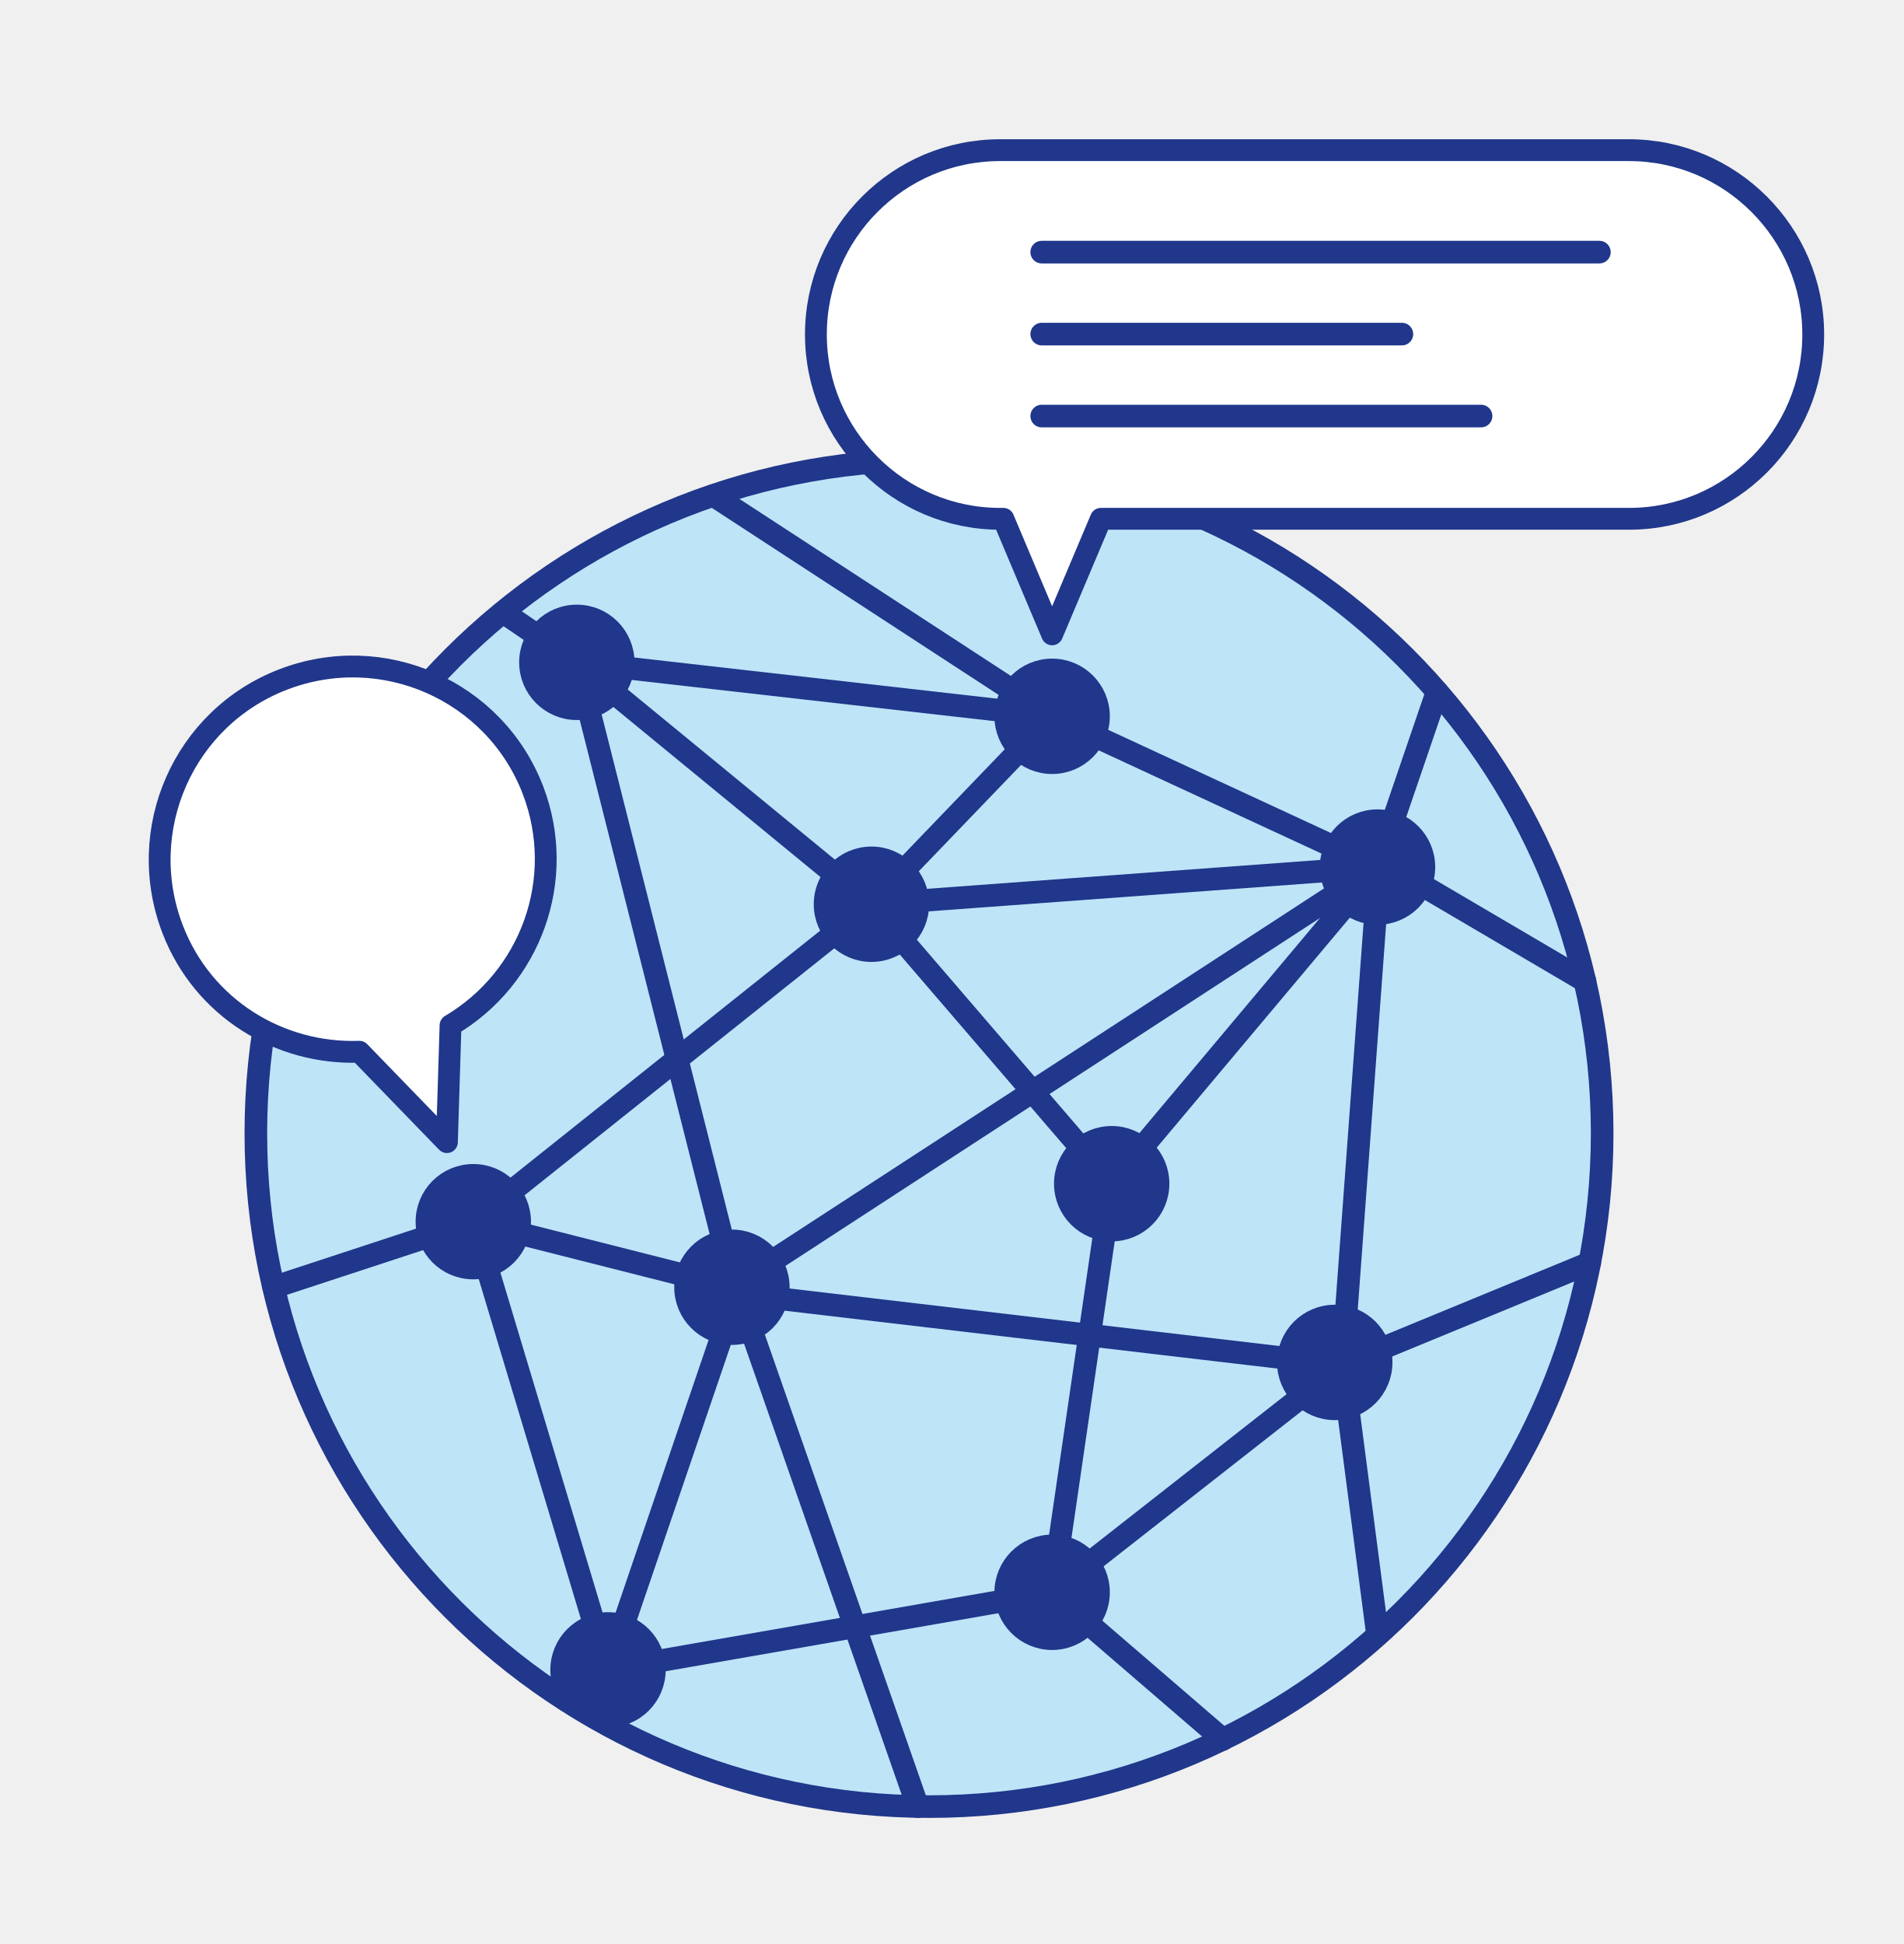
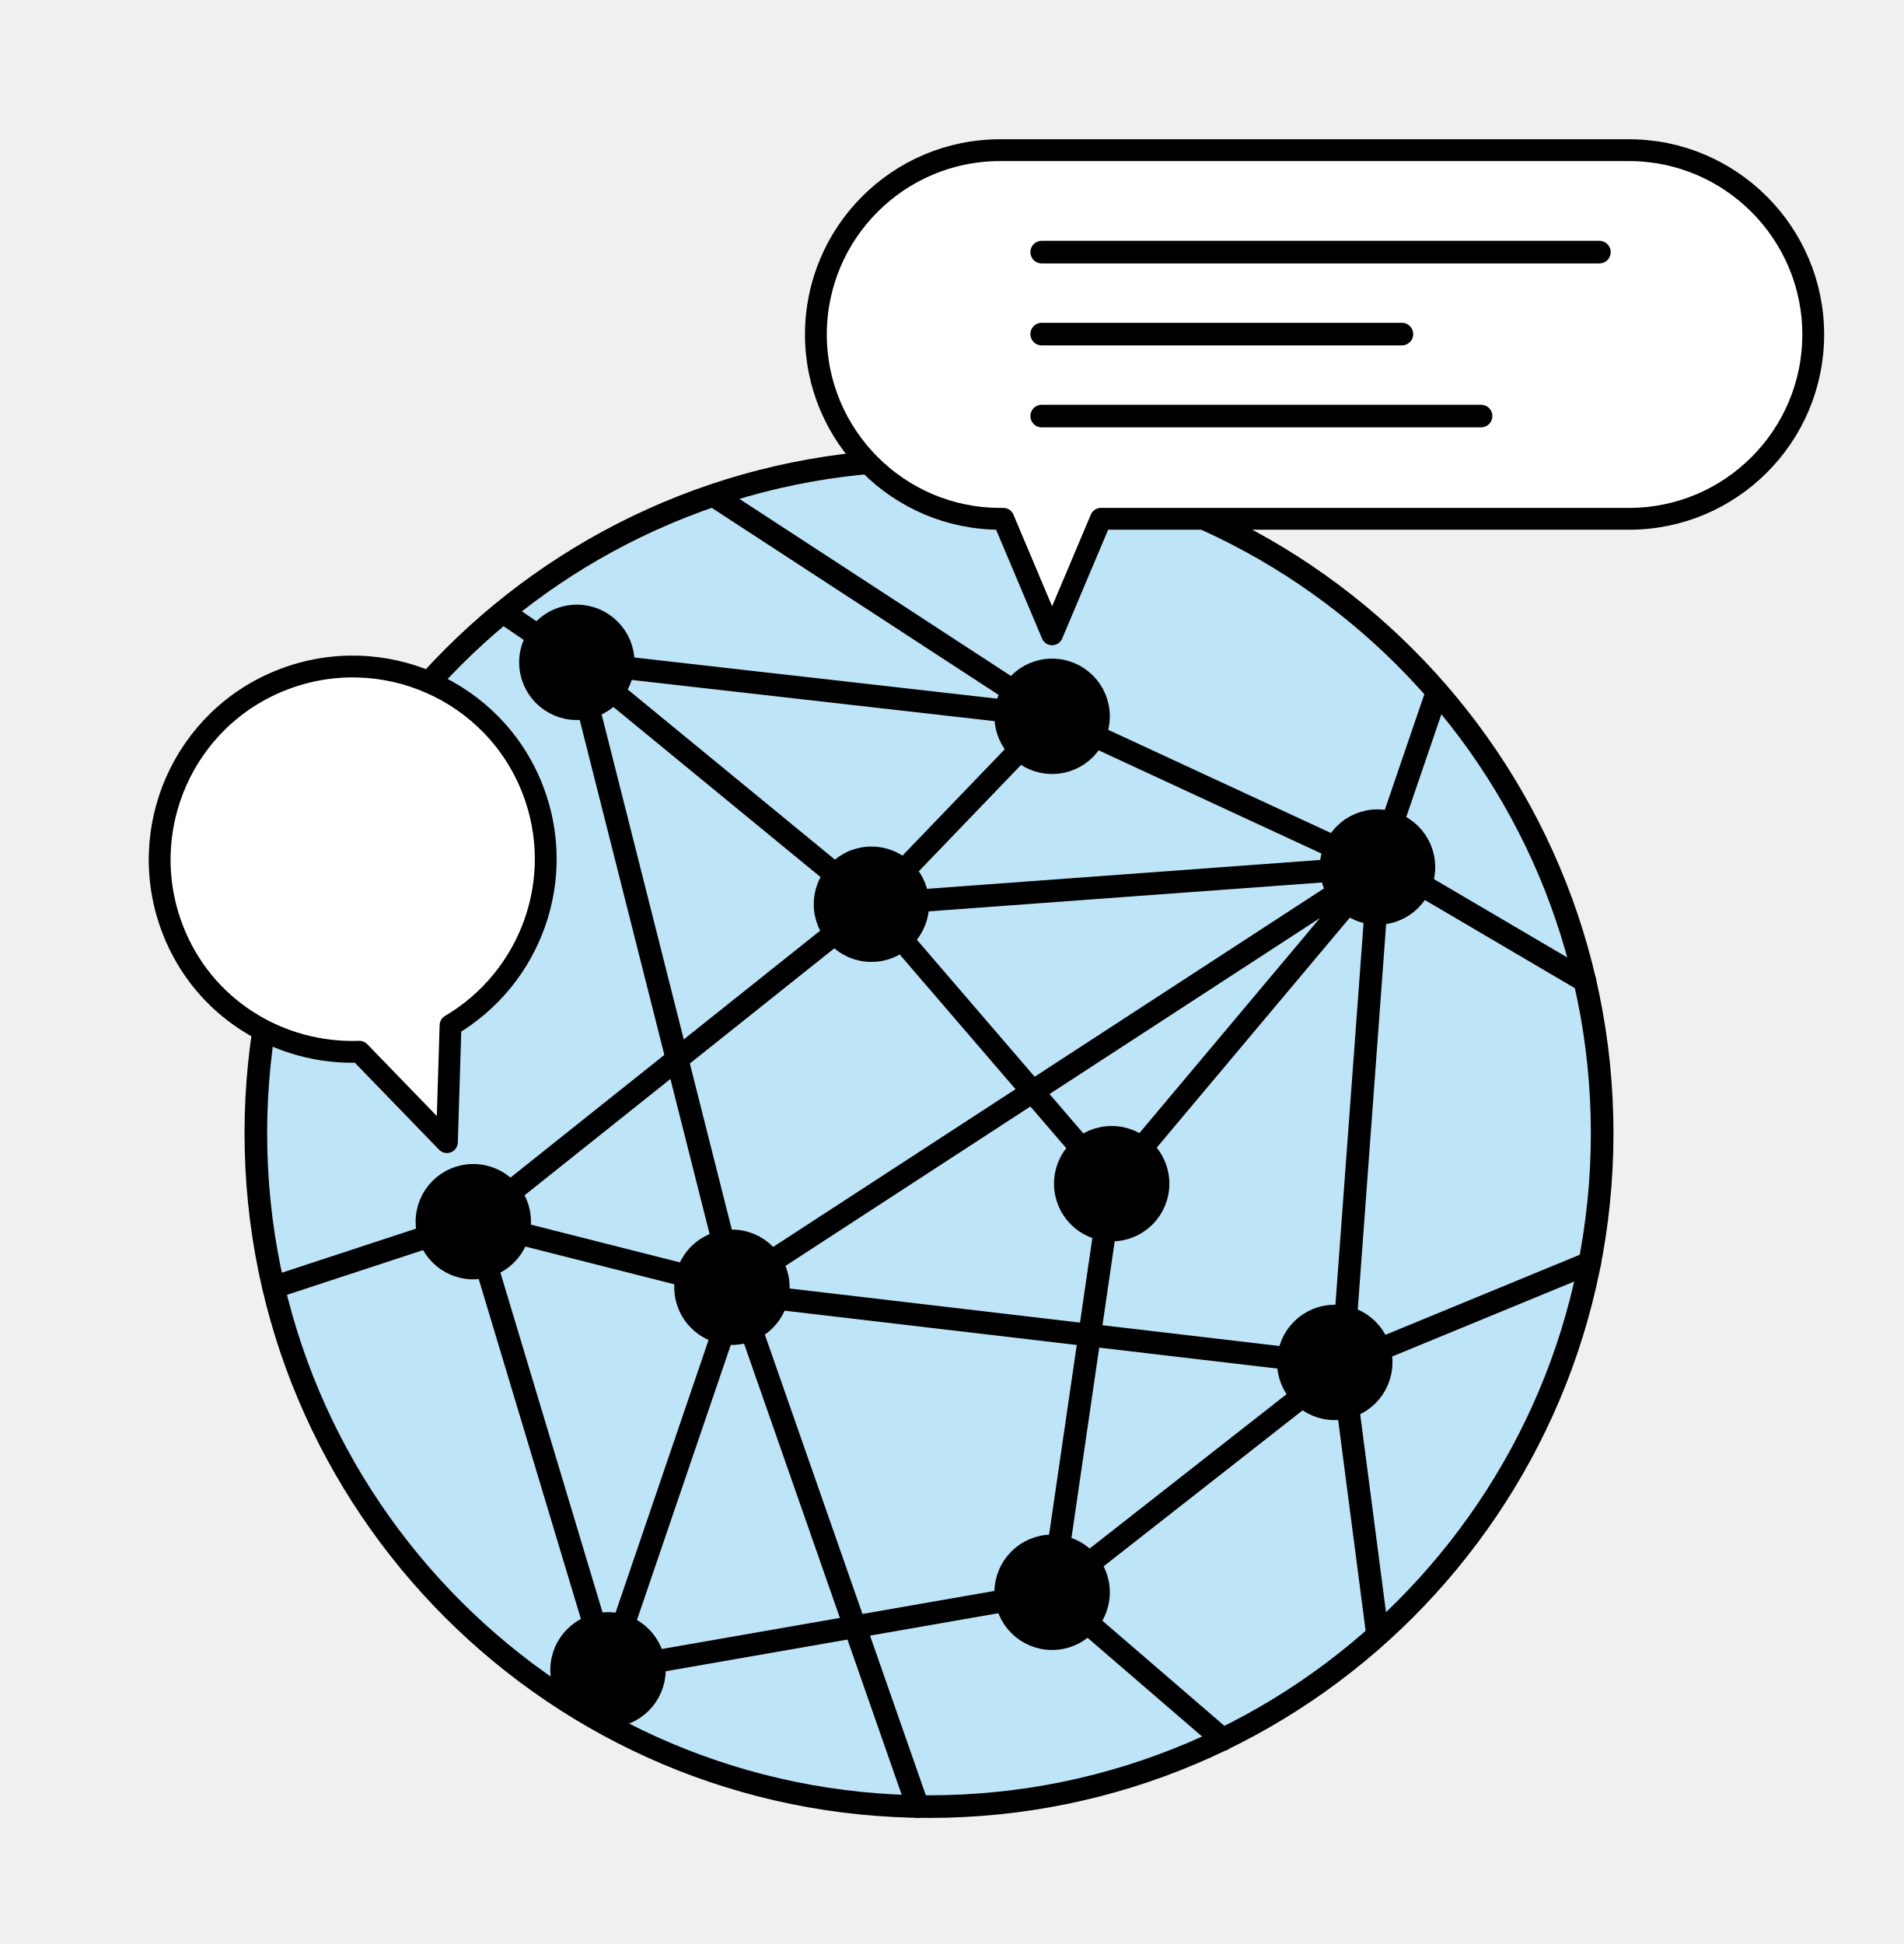
<svg xmlns="http://www.w3.org/2000/svg" width="48" height="49" viewBox="0 0 48 49" fill="none">
-   <path d="M23.421 45.537C32.793 45.537 40.391 37.939 40.391 28.566C40.391 19.193 32.793 11.595 23.421 11.595C14.048 11.595 6.45 19.193 6.45 28.566C6.45 37.939 14.048 45.537 23.421 45.537Z" fill="#BEE4F8" stroke="#20378B" stroke-width="0.57" stroke-miterlimit="10" stroke-linecap="round" />
-   <path d="M28.026 30.632C28.466 30.632 28.822 30.276 28.822 29.836C28.822 29.396 28.466 29.04 28.026 29.04C27.586 29.04 27.23 29.396 27.23 29.836C27.23 30.276 27.586 30.632 28.026 30.632Z" fill="#20378B" stroke="#20378B" stroke-width="0.57" stroke-miterlimit="10" stroke-linecap="round" />
-   <path d="M18.452 33.242C18.892 33.242 19.248 32.886 19.248 32.446C19.248 32.006 18.892 31.65 18.452 31.65C18.012 31.65 17.656 32.006 17.656 32.446C17.656 32.886 18.012 33.242 18.452 33.242Z" fill="#20378B" stroke="#20378B" stroke-width="0.57" stroke-miterlimit="10" stroke-linecap="round" />
-   <path d="M34.728 22.65C35.167 22.65 35.524 22.294 35.524 21.854C35.524 21.415 35.167 21.058 34.728 21.058C34.288 21.058 33.932 21.415 33.932 21.854C33.932 22.294 34.288 22.65 34.728 22.65Z" fill="#20378B" stroke="#20378B" stroke-width="0.57" stroke-miterlimit="10" stroke-linecap="round" />
-   <path d="M26.524 19.224C27.17 19.224 27.694 18.701 27.694 18.055C27.694 17.41 27.17 16.886 26.524 16.886C25.879 16.886 25.355 17.41 25.355 18.055C25.355 18.701 25.879 19.224 26.524 19.224Z" fill="#20378B" stroke="#20378B" stroke-width="0.57" stroke-miterlimit="10" stroke-linecap="round" />
-   <path d="M26.524 18.055L34.728 21.855L28.026 29.836L21.969 22.792L26.524 18.055Z" stroke="#20378B" stroke-width="0.57" stroke-miterlimit="10" stroke-linecap="round" />
-   <path d="M14.542 16.695L21.969 22.792L11.932 30.794L18.452 32.446L34.728 21.855L21.969 22.792" stroke="#20378B" stroke-width="0.57" stroke-miterlimit="10" stroke-linecap="round" />
-   <path d="M39.958 24.727L34.778 21.683L33.841 34.401L40.079 31.831" stroke="#20378B" stroke-width="0.57" stroke-miterlimit="10" stroke-linecap="round" />
-   <path d="M12.688 15.435L14.542 16.695L18.563 32.607L33.841 34.401" stroke="#20378B" stroke-width="0.57" stroke-miterlimit="10" stroke-linecap="round" />
-   <path d="M18.563 32.607L15.328 42.09" stroke="#20378B" stroke-width="0.57" stroke-miterlimit="10" stroke-linecap="round" />
-   <path d="M28.026 29.836L26.524 40.135" stroke="#20378B" stroke-width="0.57" stroke-miterlimit="10" stroke-linecap="round" />
-   <path d="M14.542 16.695L26.524 18.055L18.039 12.523" stroke="#20378B" stroke-width="0.57" stroke-miterlimit="10" stroke-linecap="round" />
-   <path d="M34.778 21.683L36.229 17.44" stroke="#20378B" stroke-width="0.57" stroke-miterlimit="10" stroke-linecap="round" />
-   <path d="M21.969 23.961C22.615 23.961 23.138 23.437 23.138 22.792C23.138 22.146 22.615 21.623 21.969 21.623C21.324 21.623 20.8 22.146 20.8 22.792C20.8 23.437 21.324 23.961 21.969 23.961Z" fill="#20378B" stroke="#20378B" stroke-width="0.57" stroke-miterlimit="10" stroke-linecap="round" />
-   <path d="M14.542 17.864C15.188 17.864 15.711 17.34 15.711 16.695C15.711 16.049 15.188 15.526 14.542 15.526C13.896 15.526 13.373 16.049 13.373 16.695C13.373 17.34 13.896 17.864 14.542 17.864Z" fill="#20378B" stroke="#20378B" stroke-width="0.57" stroke-miterlimit="10" stroke-linecap="round" />
-   <path d="M18.452 33.615C19.098 33.615 19.621 33.092 19.621 32.446C19.621 31.801 19.098 31.277 18.452 31.277C17.807 31.277 17.283 31.801 17.283 32.446C17.283 33.092 17.807 33.615 18.452 33.615Z" fill="#20378B" stroke="#20378B" stroke-width="0.57" stroke-miterlimit="10" stroke-linecap="round" />
-   <path d="M26.524 41.304C27.17 41.304 27.694 40.781 27.694 40.135C27.694 39.49 27.17 38.966 26.524 38.966C25.879 38.966 25.355 39.49 25.355 40.135C25.355 40.781 25.879 41.304 26.524 41.304Z" fill="#20378B" stroke="#20378B" stroke-width="0.57" stroke-miterlimit="10" stroke-linecap="round" />
-   <path d="M15.328 43.259C15.974 43.259 16.497 42.736 16.497 42.09C16.497 41.445 15.974 40.921 15.328 40.921C14.683 40.921 14.159 41.445 14.159 42.09C14.159 42.736 14.683 43.259 15.328 43.259Z" fill="#20378B" stroke="#20378B" stroke-width="0.57" stroke-miterlimit="10" stroke-linecap="round" />
-   <path d="M11.932 31.962C12.578 31.962 13.101 31.439 13.101 30.794C13.101 30.148 12.578 29.625 11.932 29.625C11.286 29.625 10.763 30.148 10.763 30.794C10.763 31.439 11.286 31.962 11.932 31.962Z" fill="#20378B" stroke="#20378B" stroke-width="0.57" stroke-miterlimit="10" stroke-linecap="round" />
-   <path d="M28.026 31.005C28.672 31.005 29.195 30.482 29.195 29.836C29.195 29.19 28.672 28.667 28.026 28.667C27.38 28.667 26.857 29.19 26.857 29.836C26.857 30.482 27.38 31.005 28.026 31.005Z" fill="#20378B" stroke="#20378B" stroke-width="0.57" stroke-miterlimit="10" stroke-linecap="round" />
-   <path d="M33.65 35.51C34.295 35.51 34.819 34.986 34.819 34.341C34.819 33.695 34.295 33.172 33.65 33.172C33.004 33.172 32.48 33.695 32.48 34.341C32.48 34.986 33.004 35.51 33.65 35.51Z" fill="#20378B" stroke="#20378B" stroke-width="0.57" stroke-miterlimit="10" stroke-linecap="round" />
-   <path d="M34.728 23.024C35.373 23.024 35.897 22.5 35.897 21.855C35.897 21.209 35.373 20.686 34.728 20.686C34.082 20.686 33.559 21.209 33.559 21.855C33.559 22.5 34.082 23.024 34.728 23.024Z" fill="#20378B" stroke="#20378B" stroke-width="0.57" stroke-miterlimit="10" stroke-linecap="round" />
+   <path d="M23.421 45.537C32.793 45.537 40.391 37.939 40.391 28.566C40.391 19.193 32.793 11.595 23.421 11.595C14.048 11.595 6.45 19.193 6.45 28.566C6.45 37.939 14.048 45.537 23.421 45.537Z" fill="#BEE4F8" stroke="currentColor" stroke-width="0.57" stroke-miterlimit="10" stroke-linecap="round" />
+   <path d="M28.026 30.632C28.466 30.632 28.822 30.276 28.822 29.836C28.822 29.396 28.466 29.04 28.026 29.04C27.586 29.04 27.23 29.396 27.23 29.836C27.23 30.276 27.586 30.632 28.026 30.632Z" fill="currentColor" stroke="currentColor" stroke-width="0.57" stroke-miterlimit="10" stroke-linecap="round" />
+   <path d="M18.452 33.242C18.892 33.242 19.248 32.886 19.248 32.446C19.248 32.006 18.892 31.65 18.452 31.65C18.012 31.65 17.656 32.006 17.656 32.446C17.656 32.886 18.012 33.242 18.452 33.242Z" fill="currentColor" stroke="currentColor" stroke-width="0.57" stroke-miterlimit="10" stroke-linecap="round" />
+   <path d="M34.728 22.65C35.167 22.65 35.524 22.294 35.524 21.854C35.524 21.415 35.167 21.058 34.728 21.058C34.288 21.058 33.932 21.415 33.932 21.854C33.932 22.294 34.288 22.65 34.728 22.65Z" fill="currentColor" stroke="currentColor" stroke-width="0.57" stroke-miterlimit="10" stroke-linecap="round" />
+   <path d="M26.524 19.224C27.17 19.224 27.694 18.701 27.694 18.055C27.694 17.41 27.17 16.886 26.524 16.886C25.879 16.886 25.355 17.41 25.355 18.055C25.355 18.701 25.879 19.224 26.524 19.224Z" fill="currentColor" stroke="currentColor" stroke-width="0.57" stroke-miterlimit="10" stroke-linecap="round" />
+   <path d="M26.524 18.055L34.728 21.855L28.026 29.836L21.969 22.792L26.524 18.055Z" stroke="currentColor" stroke-width="0.57" stroke-miterlimit="10" stroke-linecap="round" />
+   <path d="M14.542 16.695L21.969 22.792L11.932 30.794L18.452 32.446L34.728 21.855L21.969 22.792" stroke="currentColor" stroke-width="0.57" stroke-miterlimit="10" stroke-linecap="round" />
+   <path d="M39.958 24.727L34.778 21.683L33.841 34.401L40.079 31.831" stroke="currentColor" stroke-width="0.57" stroke-miterlimit="10" stroke-linecap="round" />
+   <path d="M12.688 15.435L14.542 16.695L18.563 32.607L33.841 34.401" stroke="currentColor" stroke-width="0.57" stroke-miterlimit="10" stroke-linecap="round" />
+   <path d="M18.563 32.607L15.328 42.09" stroke="currentColor" stroke-width="0.57" stroke-miterlimit="10" stroke-linecap="round" />
+   <path d="M28.026 29.836L26.524 40.135" stroke="currentColor" stroke-width="0.57" stroke-miterlimit="10" stroke-linecap="round" />
+   <path d="M14.542 16.695L26.524 18.055L18.039 12.523" stroke="currentColor" stroke-width="0.57" stroke-miterlimit="10" stroke-linecap="round" />
+   <path d="M34.778 21.683L36.229 17.44" stroke="currentColor" stroke-width="0.57" stroke-miterlimit="10" stroke-linecap="round" />
+   <path d="M21.969 23.961C22.615 23.961 23.138 23.437 23.138 22.792C23.138 22.146 22.615 21.623 21.969 21.623C21.324 21.623 20.8 22.146 20.8 22.792C20.8 23.437 21.324 23.961 21.969 23.961Z" fill="currentColor" stroke="currentColor" stroke-width="0.57" stroke-miterlimit="10" stroke-linecap="round" />
+   <path d="M14.542 17.864C15.188 17.864 15.711 17.34 15.711 16.695C15.711 16.049 15.188 15.526 14.542 15.526C13.896 15.526 13.373 16.049 13.373 16.695C13.373 17.34 13.896 17.864 14.542 17.864Z" fill="currentColor" stroke="currentColor" stroke-width="0.57" stroke-miterlimit="10" stroke-linecap="round" />
+   <path d="M18.452 33.615C19.098 33.615 19.621 33.092 19.621 32.446C19.621 31.801 19.098 31.277 18.452 31.277C17.807 31.277 17.283 31.801 17.283 32.446C17.283 33.092 17.807 33.615 18.452 33.615Z" fill="currentColor" stroke="currentColor" stroke-width="0.57" stroke-miterlimit="10" stroke-linecap="round" />
+   <path d="M26.524 41.304C27.17 41.304 27.694 40.781 27.694 40.135C27.694 39.49 27.17 38.966 26.524 38.966C25.879 38.966 25.355 39.49 25.355 40.135C25.355 40.781 25.879 41.304 26.524 41.304Z" fill="currentColor" stroke="currentColor" stroke-width="0.57" stroke-miterlimit="10" stroke-linecap="round" />
+   <path d="M15.328 43.259C15.974 43.259 16.497 42.736 16.497 42.09C16.497 41.445 15.974 40.921 15.328 40.921C14.683 40.921 14.159 41.445 14.159 42.09C14.159 42.736 14.683 43.259 15.328 43.259Z" fill="currentColor" stroke="currentColor" stroke-width="0.57" stroke-miterlimit="10" stroke-linecap="round" />
+   <path d="M11.932 31.962C12.578 31.962 13.101 31.439 13.101 30.794C13.101 30.148 12.578 29.625 11.932 29.625C11.286 29.625 10.763 30.148 10.763 30.794C10.763 31.439 11.286 31.962 11.932 31.962Z" fill="currentColor" stroke="currentColor" stroke-width="0.57" stroke-miterlimit="10" stroke-linecap="round" />
+   <path d="M28.026 31.005C28.672 31.005 29.195 30.482 29.195 29.836C29.195 29.19 28.672 28.667 28.026 28.667C27.38 28.667 26.857 29.19 26.857 29.836C26.857 30.482 27.38 31.005 28.026 31.005Z" fill="currentColor" stroke="currentColor" stroke-width="0.57" stroke-miterlimit="10" stroke-linecap="round" />
+   <path d="M33.65 35.51C34.295 35.51 34.819 34.986 34.819 34.341C34.819 33.695 34.295 33.172 33.65 33.172C33.004 33.172 32.48 33.695 32.48 34.341C32.48 34.986 33.004 35.51 33.65 35.51Z" fill="currentColor" stroke="currentColor" stroke-width="0.57" stroke-miterlimit="10" stroke-linecap="round" />
+   <path d="M34.728 23.024C35.373 23.024 35.897 22.5 35.897 21.855C35.897 21.209 35.373 20.686 34.728 20.686C34.082 20.686 33.559 21.209 33.559 21.855C33.559 22.5 34.082 23.024 34.728 23.024Z" fill="currentColor" stroke="currentColor" stroke-width="0.57" stroke-miterlimit="10" stroke-linecap="round" />
  <path d="M41.077 3.785H25.214C22.645 3.785 20.569 5.871 20.569 8.431C20.569 10.991 22.655 13.077 25.214 13.077H25.295L26.524 15.989L27.754 13.077H41.067C43.636 13.077 45.712 10.991 45.712 8.431C45.712 5.871 43.626 3.785 41.067 3.785H41.077Z" fill="white" />
-   <path d="M41.077 3.785H25.214C22.645 3.785 20.569 5.871 20.569 8.431C20.569 10.991 22.655 13.077 25.214 13.077H25.295L26.524 15.989L27.754 13.077H41.067C43.636 13.077 45.712 10.991 45.712 8.431C45.712 5.871 43.626 3.785 41.067 3.785H41.077Z" stroke="#20378B" stroke-width="0.55" stroke-linejoin="round" />
-   <path d="M26.262 6.355H40.321" stroke="#20378B" stroke-width="0.57" stroke-miterlimit="10" stroke-linecap="round" />
-   <path d="M26.262 8.421H35.342" stroke="#20378B" stroke-width="0.57" stroke-miterlimit="10" stroke-linecap="round" />
-   <path d="M26.262 10.487H37.338" stroke="#20378B" stroke-width="0.57" stroke-miterlimit="10" stroke-linecap="round" />
-   <path d="M26.525 40.136L15.328 42.09L11.932 30.794L6.903 32.446" stroke="#20378B" stroke-width="0.57" stroke-miterlimit="10" stroke-linecap="round" />
-   <path d="M18.563 32.446L23.138 45.537" stroke="#20378B" stroke-width="0.57" stroke-miterlimit="10" stroke-linecap="round" />
-   <path d="M30.828 43.844L26.524 40.136L33.841 34.401L34.728 41.204" stroke="#20378B" stroke-width="0.57" stroke-miterlimit="10" stroke-linecap="round" />
+   <path d="M41.077 3.785H25.214C22.645 3.785 20.569 5.871 20.569 8.431C20.569 10.991 22.655 13.077 25.214 13.077H25.295L26.524 15.989L27.754 13.077H41.067C43.636 13.077 45.712 10.991 45.712 8.431C45.712 5.871 43.626 3.785 41.067 3.785H41.077Z" stroke="currentColor" stroke-width="0.55" stroke-linejoin="round" />
+   <path d="M26.262 6.355H40.321" stroke="currentColor" stroke-width="0.57" stroke-miterlimit="10" stroke-linecap="round" />
+   <path d="M26.262 8.421H35.342" stroke="currentColor" stroke-width="0.57" stroke-miterlimit="10" stroke-linecap="round" />
+   <path d="M26.262 10.487H37.338" stroke="currentColor" stroke-width="0.57" stroke-miterlimit="10" stroke-linecap="round" />
+   <path d="M26.525 40.136L15.328 42.09L11.932 30.794L6.903 32.446" stroke="currentColor" stroke-width="0.57" stroke-miterlimit="10" stroke-linecap="round" />
+   <path d="M18.563 32.446L23.138 45.537" stroke="currentColor" stroke-width="0.57" stroke-miterlimit="10" stroke-linecap="round" />
+   <path d="M30.828 43.844L26.524 40.136L33.841 34.401L34.728 41.204" stroke="currentColor" stroke-width="0.57" stroke-miterlimit="10" stroke-linecap="round" />
  <path d="M13.434 19.91C12.466 17.4 9.644 16.161 7.135 17.128C4.626 18.096 3.386 20.917 4.354 23.427C5.12 25.412 7.044 26.581 9.06 26.51L11.267 28.788L11.358 25.845C13.373 24.656 14.3 22.167 13.434 19.91Z" fill="white" />
-   <path d="M13.434 19.91C12.466 17.4 9.644 16.161 7.135 17.128C4.626 18.096 3.386 20.917 4.354 23.427C5.12 25.412 7.044 26.581 9.06 26.51L11.267 28.788L11.358 25.845C13.373 24.656 14.3 22.167 13.434 19.91Z" stroke="#20378B" stroke-width="0.55" stroke-linejoin="round" />
+   <path d="M13.434 19.91C12.466 17.4 9.644 16.161 7.135 17.128C4.626 18.096 3.386 20.917 4.354 23.427C5.12 25.412 7.044 26.581 9.06 26.51L11.267 28.788L11.358 25.845C13.373 24.656 14.3 22.167 13.434 19.91Z" stroke="currentColor" stroke-width="0.55" stroke-linejoin="round" />
</svg>
